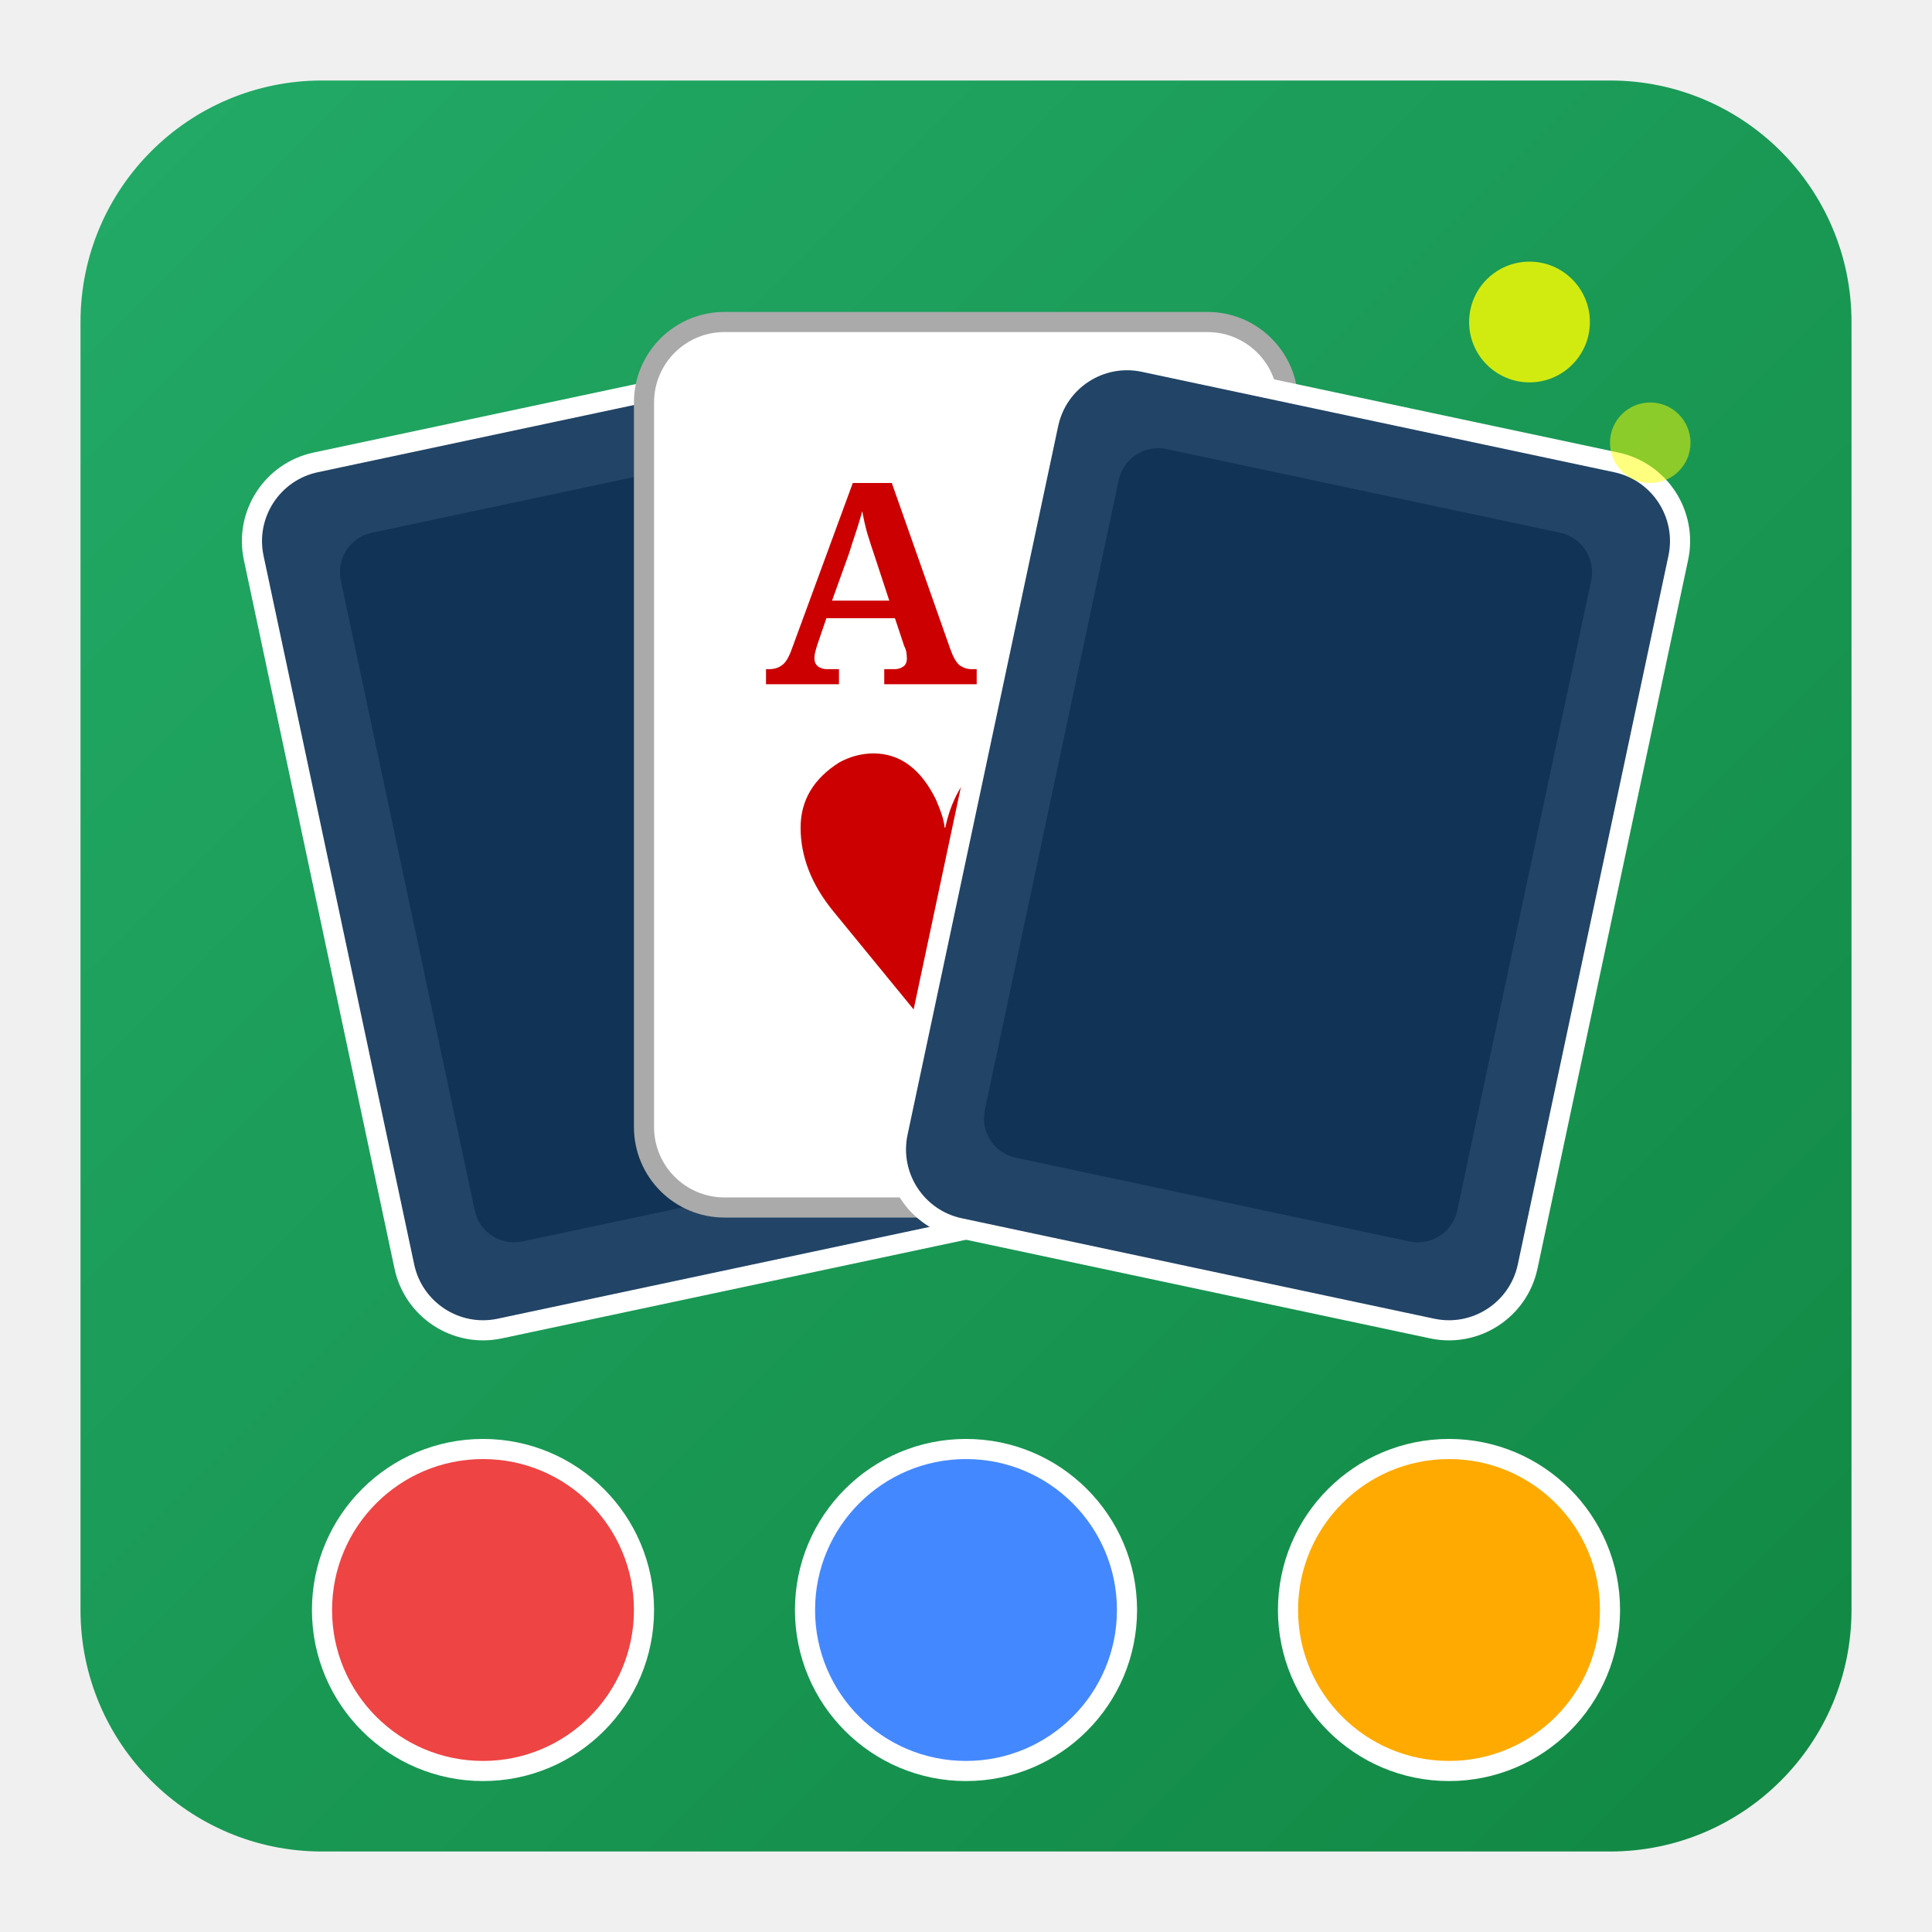
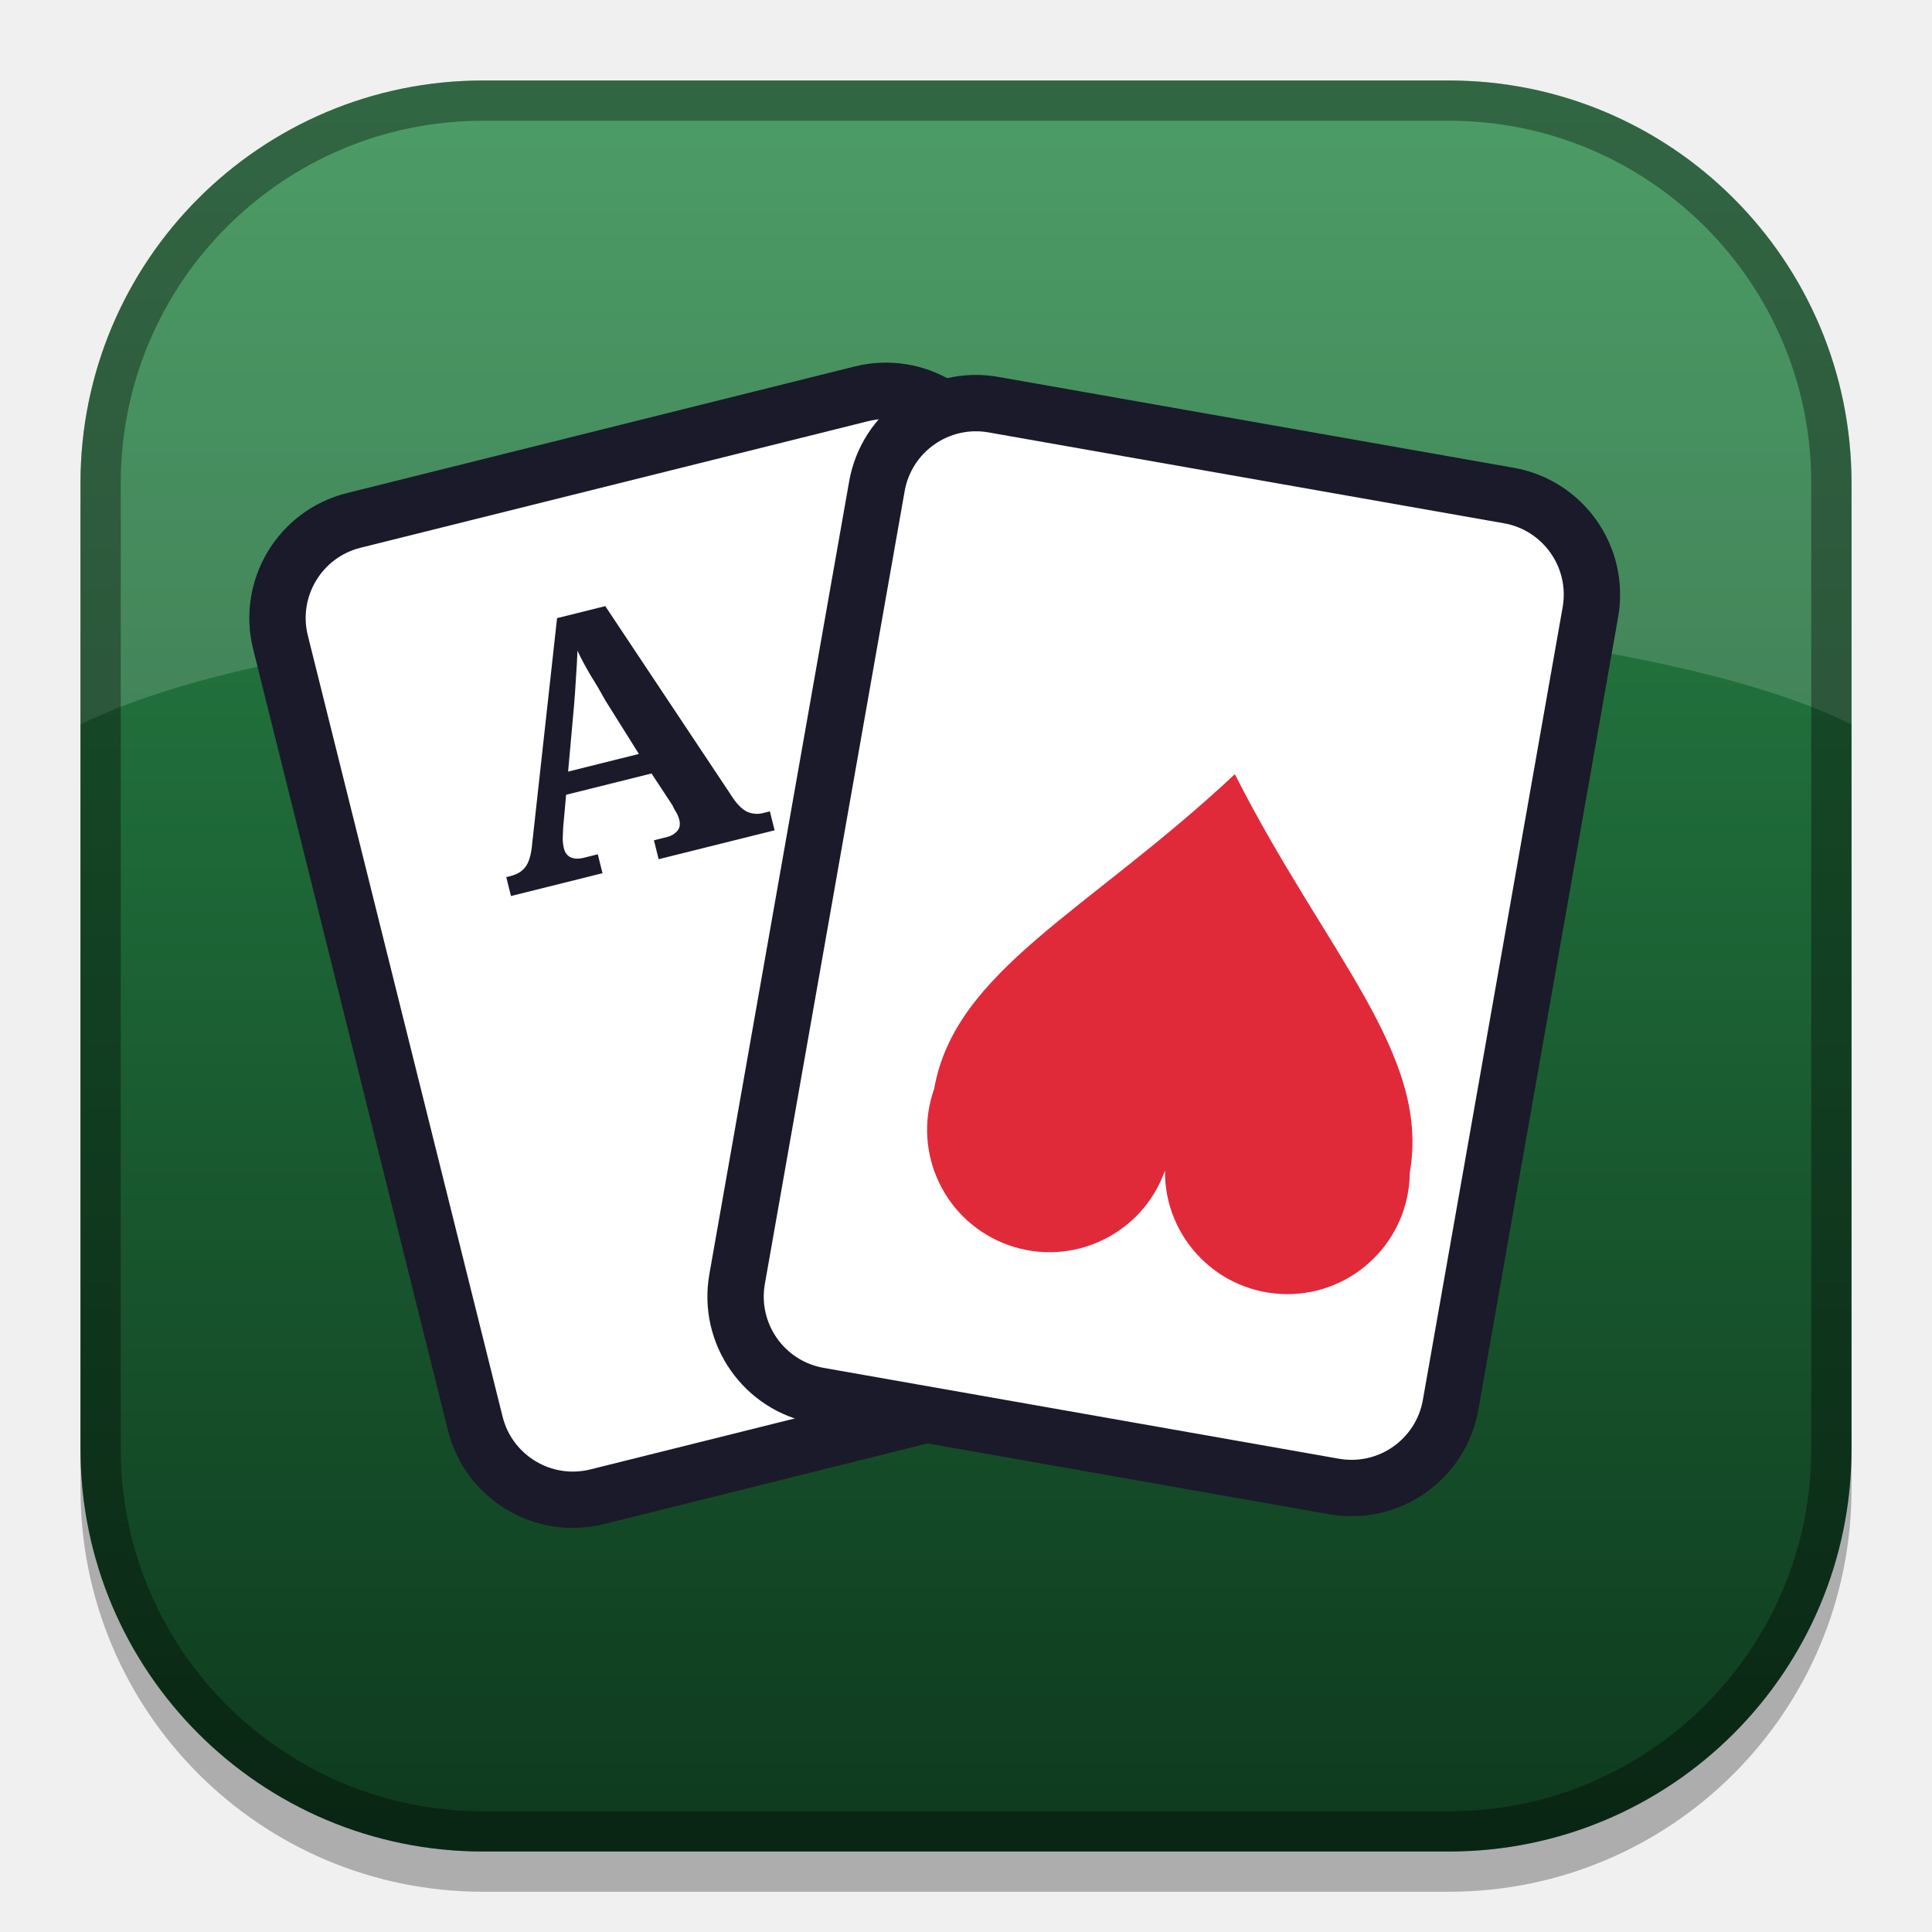
- <svg xmlns="http://www.w3.org/2000/svg" viewBox="0 0 48 48">
+ <svg xmlns="http://www.w3.org/2000/svg" viewBox="0 0 48 48" width="48" height="48">
  <defs>
-     <linearGradient id="cg" x1="0" y1="0" x2="1" y2="1">
-       <stop offset="0%" stop-color="#2a6" />
-       <stop offset="100%" stop-color="#184" />
+     <linearGradient id="t" x1="0" y1="0" x2="0" y2="1">
+       <stop offset="0" stop-color="#2a8a4a" />
+       <stop offset="1" stop-color="#0e3a1e" />
    </linearGradient>
  </defs>
-   <rect x="2" y="2" width="44" height="44" rx="6" fill="url(#cg)" />
-   <rect x="8" y="10" width="16" height="22" rx="2" fill="#246" stroke="#fff" stroke-width="0.5" transform="rotate(-12 16 21)" />
-   <rect x="10" y="12" width="12" height="18" rx="1" fill="#135" transform="rotate(-12 16 21)" />
-   <rect x="16" y="8" width="16" height="22" rx="2" fill="#fff" stroke="#aaa" stroke-width="0.5" />
-   <text x="19" y="17" font-size="7" fill="#c00" font-family="serif" font-weight="bold">A</text>
-   <text x="19" y="26" font-size="10" fill="#c00" font-family="serif">♥</text>
-   <rect x="24" y="10" width="16" height="22" rx="2" fill="#246" stroke="#fff" stroke-width="0.5" transform="rotate(12 32 21)" />
-   <rect x="26" y="12" width="12" height="18" rx="1" fill="#135" transform="rotate(12 32 21)" />
-   <circle cx="12" cy="40" r="4" fill="#e44" stroke="#fff" stroke-width="0.5" />
-   <circle cx="24" cy="40" r="4" fill="#48f" stroke="#fff" stroke-width="0.5" />
-   <circle cx="36" cy="40" r="4" fill="#fa0" stroke="#fff" stroke-width="0.5" />
-   <circle cx="38" cy="8" r="1.5" fill="#ff0" opacity="0.8" />
-   <circle cx="41" cy="11" r="1" fill="#ff0" opacity="0.5" />
+   <rect x="2" y="3" width="44" height="44" rx="10" fill="#000" opacity=".28" />
+   <rect x="2" y="2" width="44" height="44" rx="10" fill="url(#t)" />
+   <path d="M12 2h24a10 10 0 0 1 10 10v6c-8-4-36-4-44 0v-6a10 10 0 0 1 10-10z" fill="#fff" opacity=".16" />
+   <rect x="2.5" y="2.5" width="43" height="43" rx="9.5" fill="none" stroke="#000" stroke-opacity=".35" />
+   <rect x="9" y="11" width="18" height="25" rx="2.5" transform="rotate(-14 18 23)" fill="#fff" stroke="#1a1a2a" stroke-width="1.4" />
+   <rect x="20" y="11" width="18" height="25" rx="2.5" transform="rotate(10 29 23)" fill="#fff" stroke="#1a1a2a" stroke-width="1.4" />
+   <path d="M30 19c-3 4-6 6-6 9a3 3 0 0 0 6 1 3 3 0 0 0 6-1c0-3-3-5-6-9z" transform="rotate(10 29 23)" fill="#e02a3a" />
+   <text x="13" y="21" transform="rotate(-14 18 23)" font-family="Georgia,serif" font-weight="bold" font-size="9" fill="#1a1a2a">A</text>
</svg>
